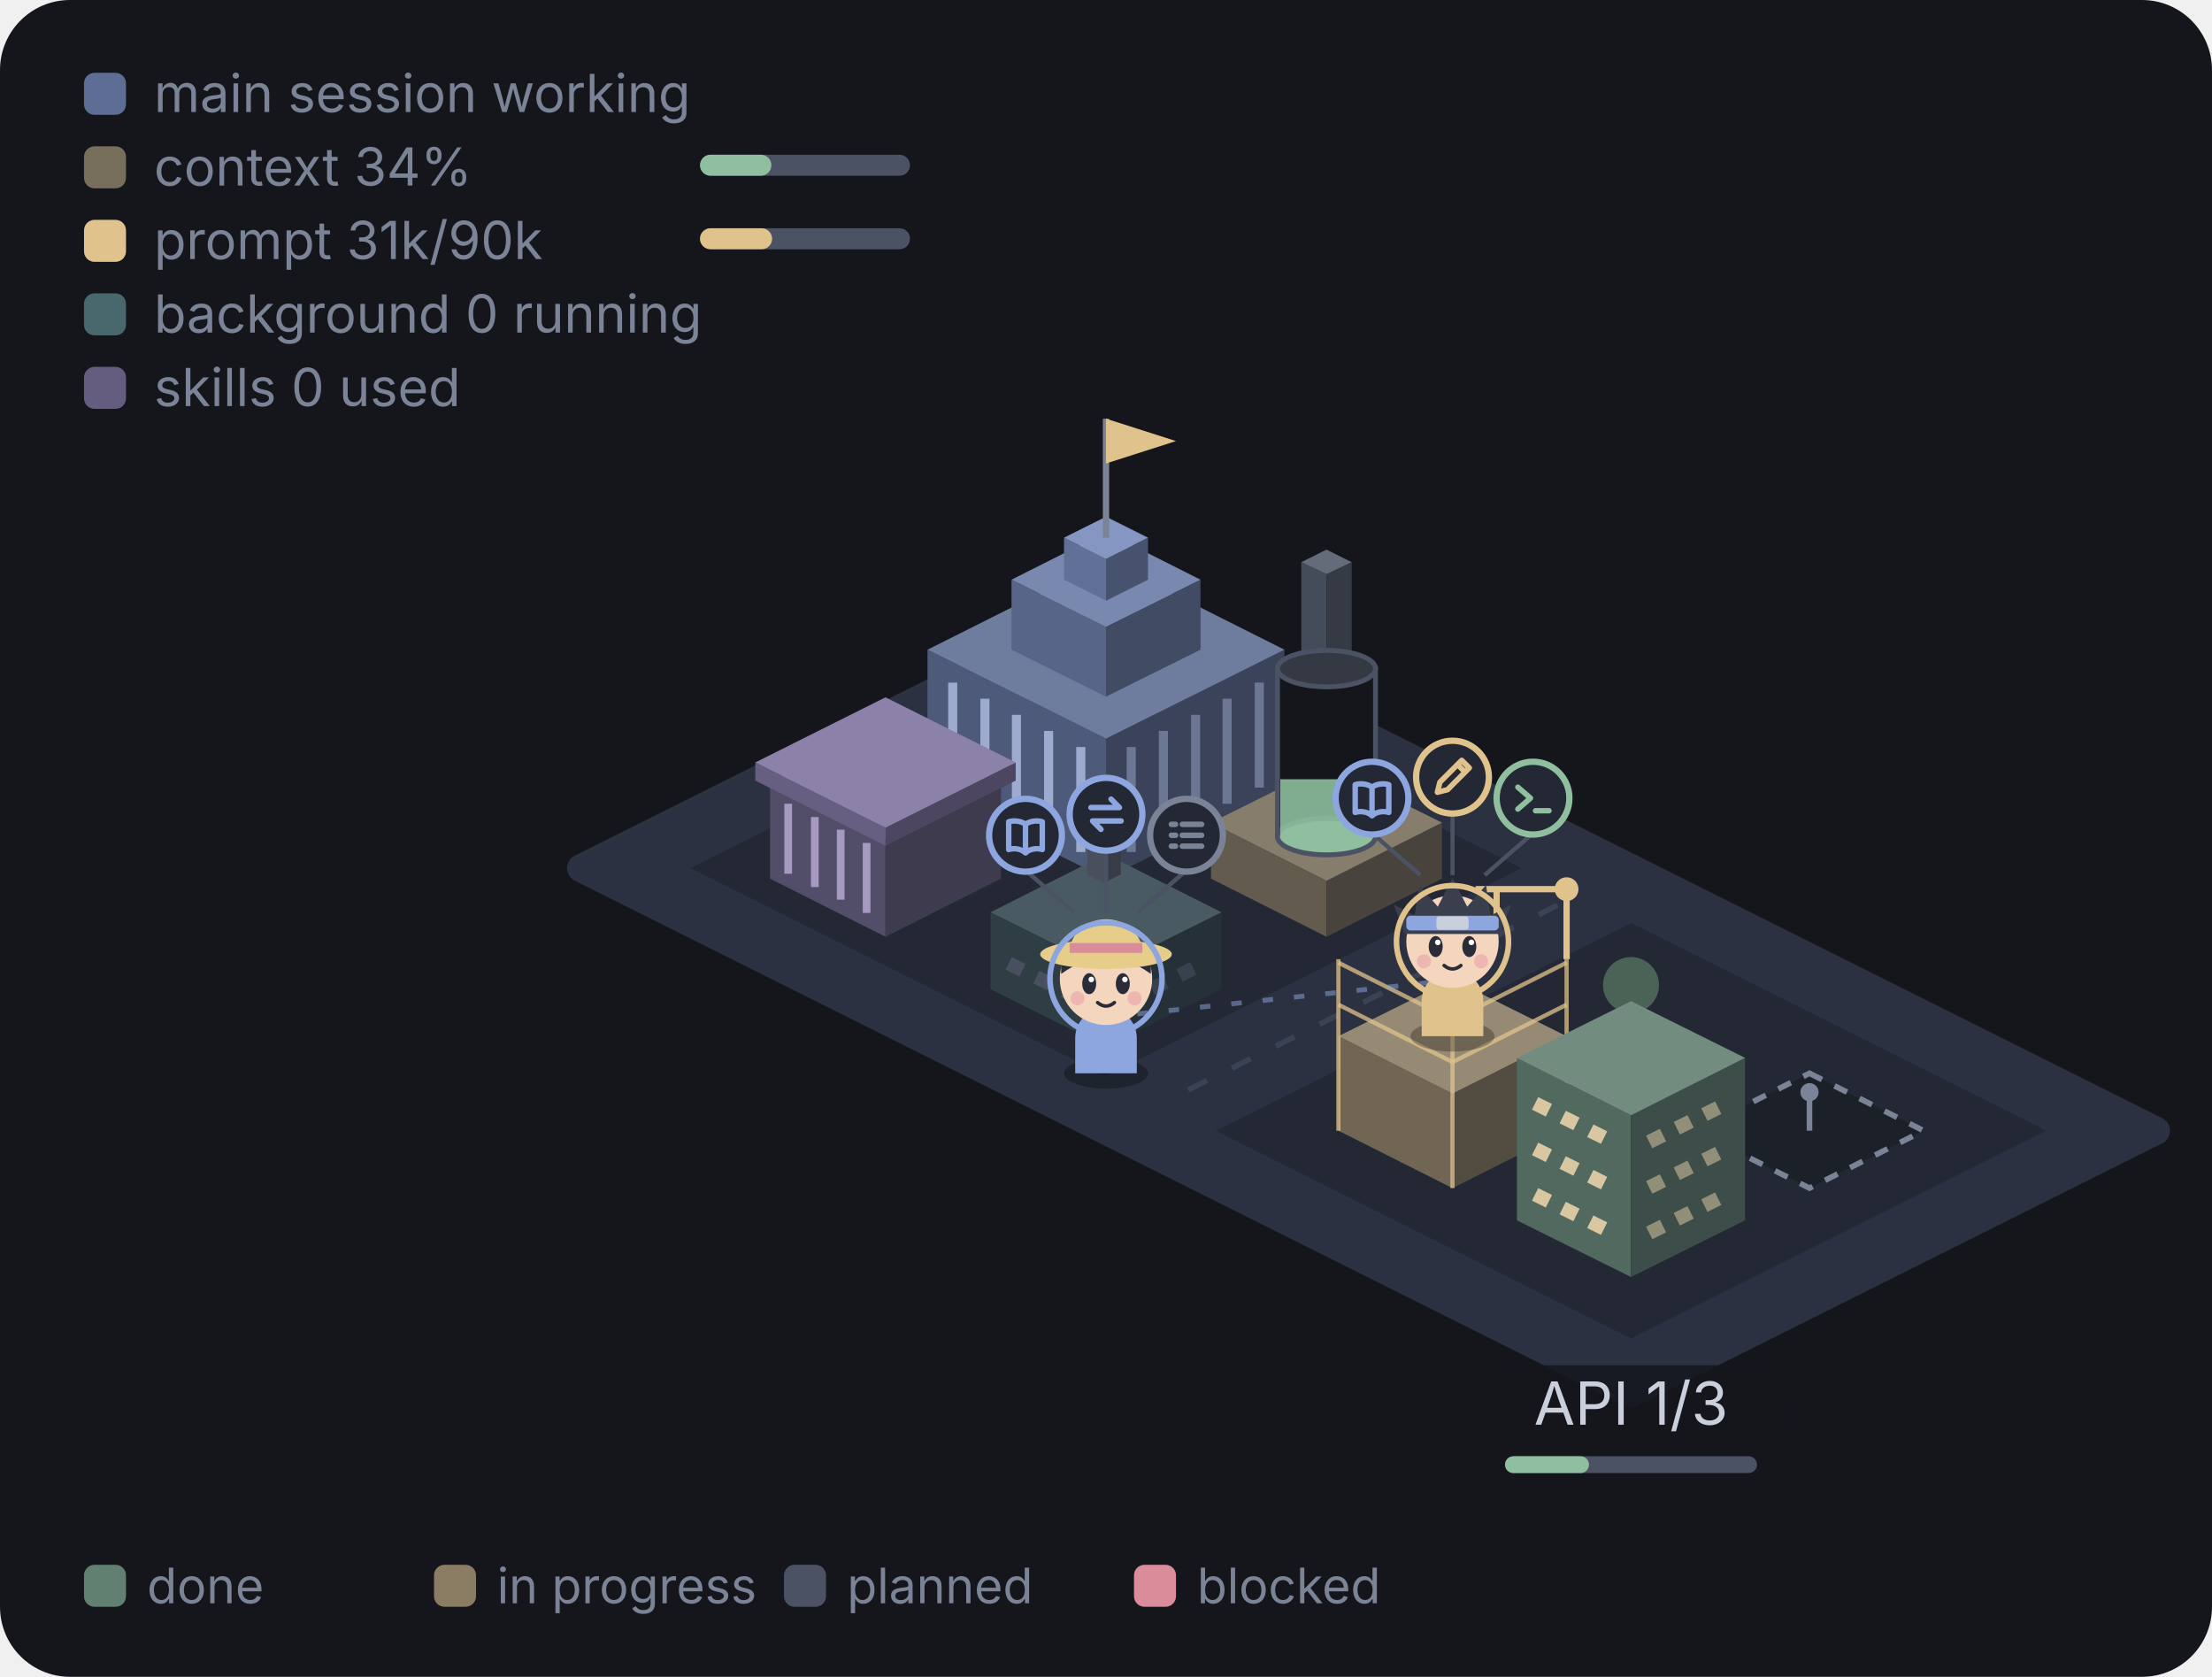
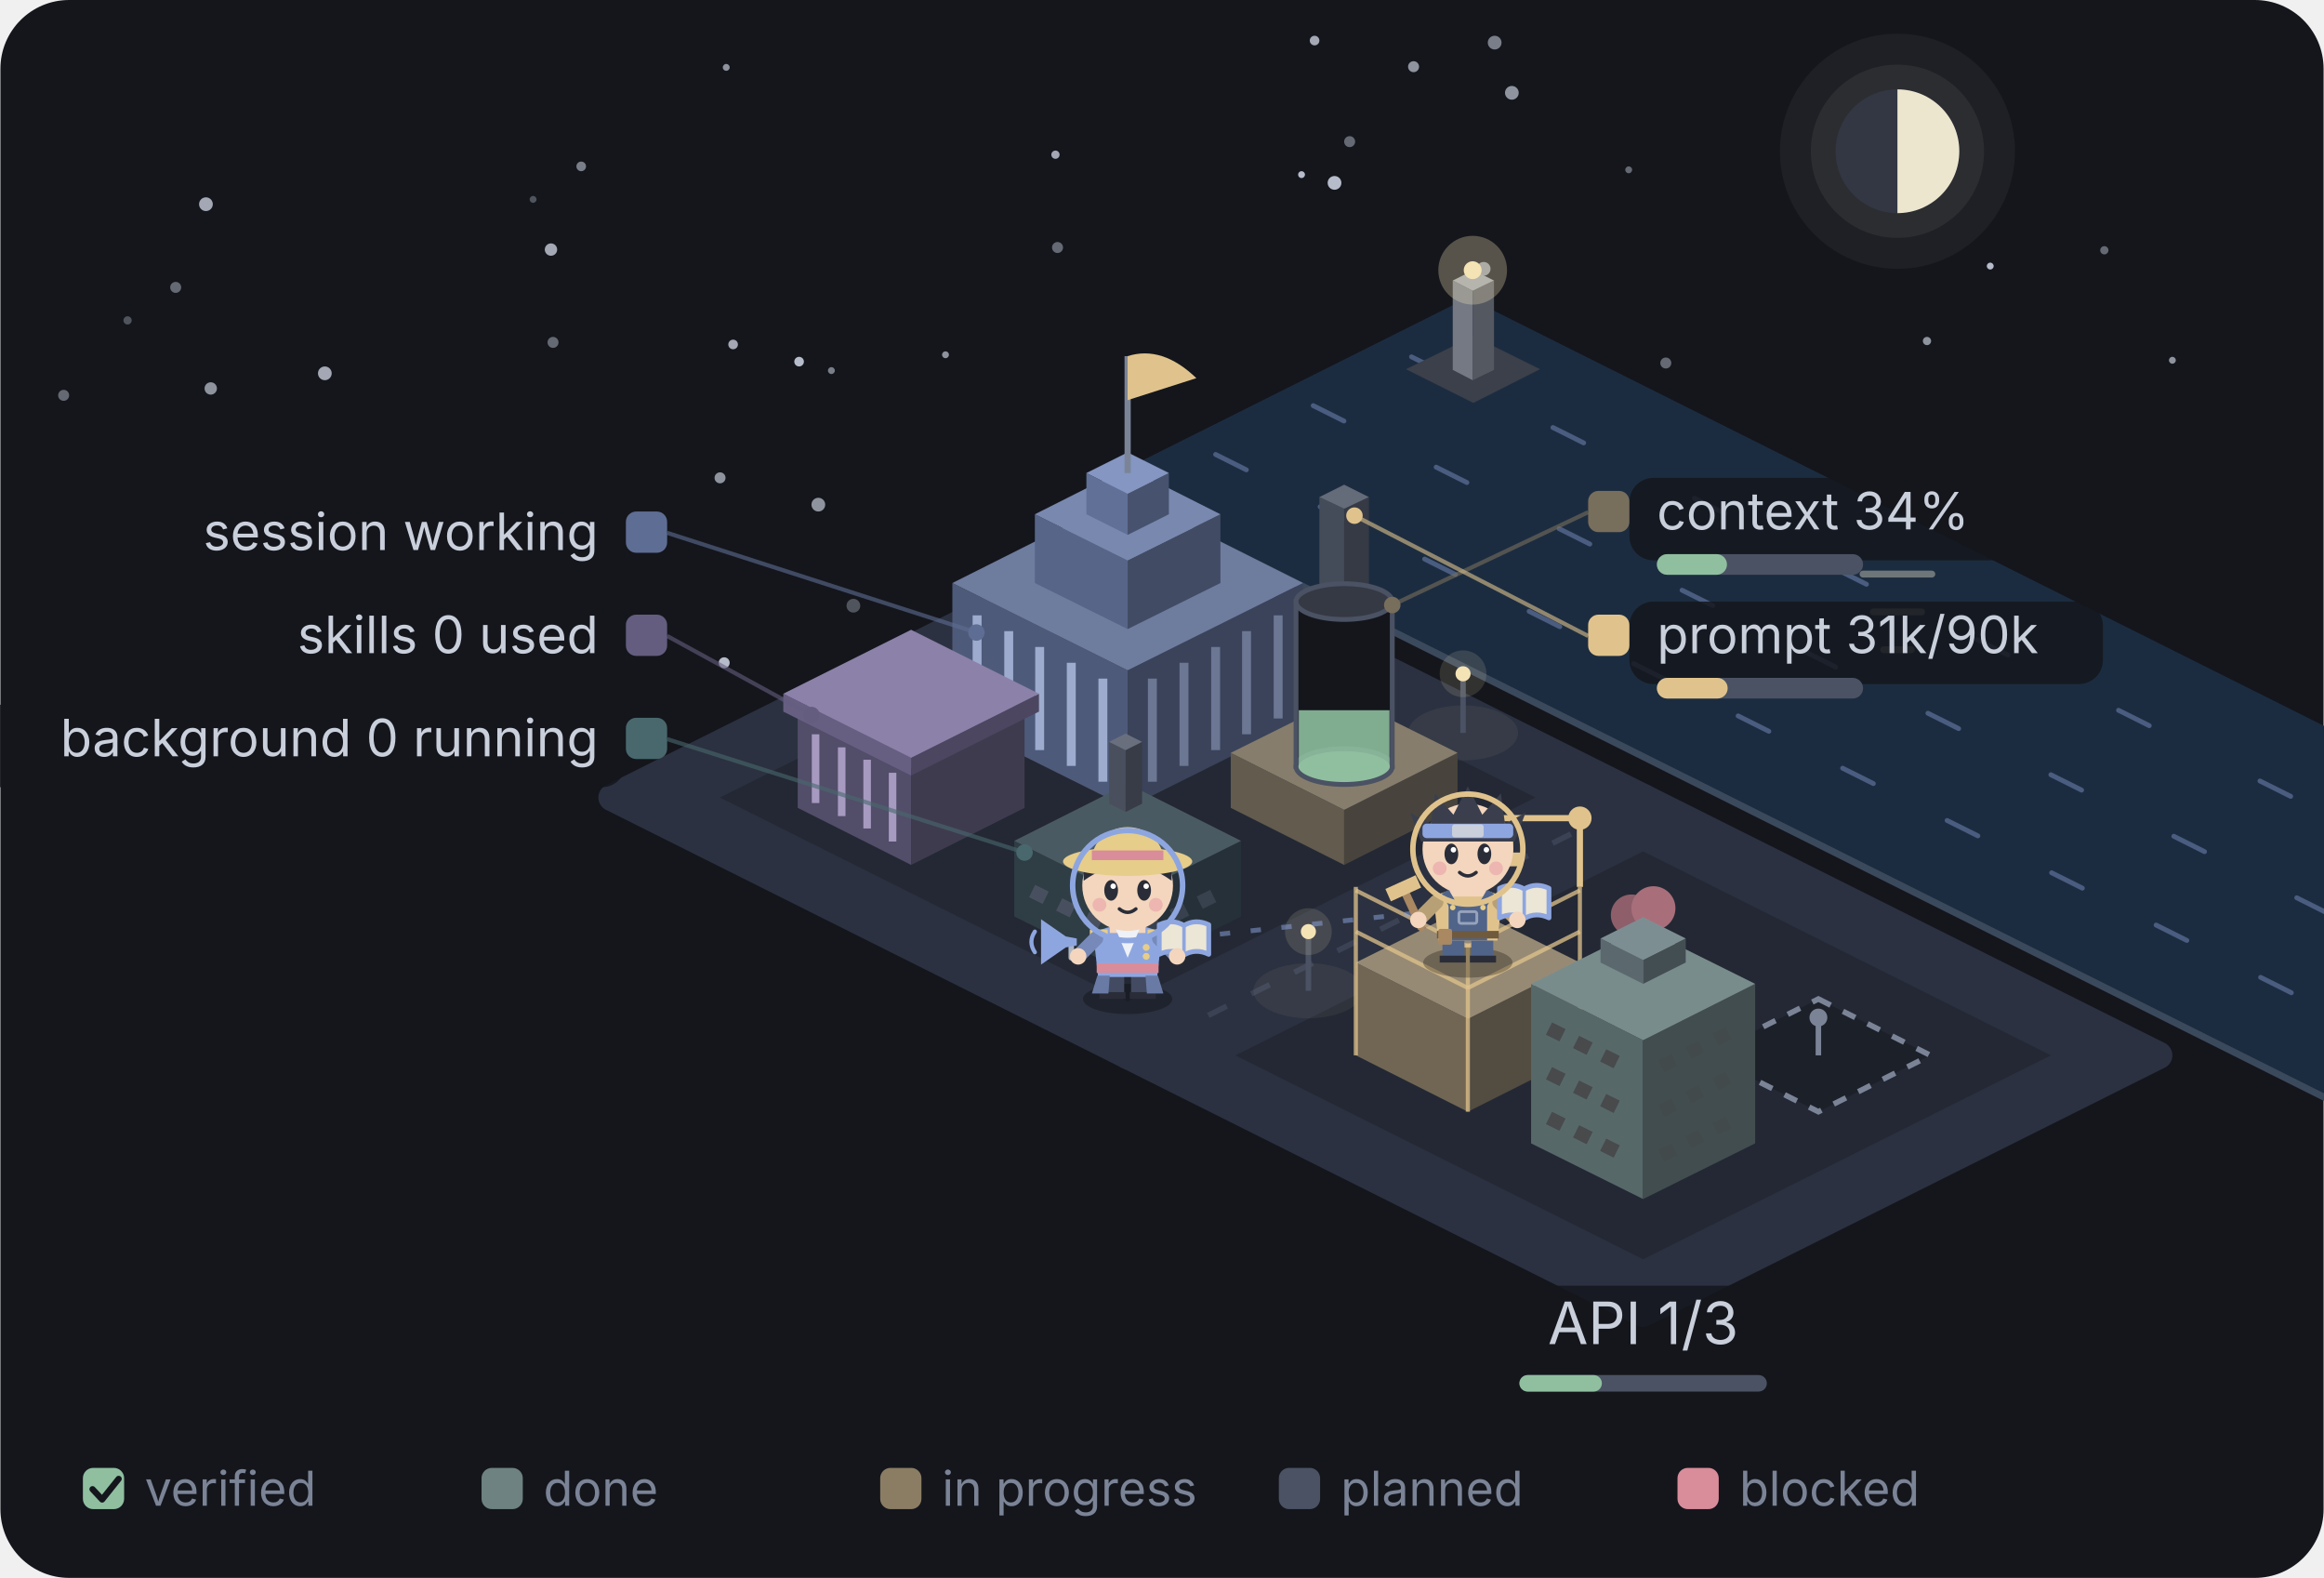
- <svg xmlns="http://www.w3.org/2000/svg" viewBox="-158 -94 316 239.5" width="822" height="623">
-   <rect x="-158" y="-94" width="316" height="239.5" rx="10" fill="#14161c" />
+ <svg xmlns="http://www.w3.org/2000/svg" viewBox="-164 -86 338 229.5" width="1600" height="1086">
+   <rect x="-164" y="-86" width="338" height="229.5" rx="10" fill="#14161c" />
+   <circle cx="-58.4" cy="-76.2" r="0.5" fill="#dfe6f5" opacity="0.6">
+     <animate attributeName="opacity" values=".8;.15;.8" dur="5.5s" repeatCount="indefinite" />
+   </circle>
+   <circle cx="-83.6" cy="-36.2" r="0.8" fill="#dfe6f5" opacity="0.4" />
+   <circle cx="-45" cy="-12.6" r="1" fill="#dfe6f5" opacity="0.6" />
+   <circle cx="-58.7" cy="10.4" r="0.8" fill="#dfe6f5" opacity="0.8">
+     <animate attributeName="opacity" values=".8;.15;.8" dur="4s" repeatCount="indefinite" />
+   </circle>
+   <circle cx="72.9" cy="-61.3" r="0.5" fill="#dfe6f5" opacity="0.4" />
+   <circle cx="32.3" cy="-65.4" r="0.8" fill="#dfe6f5" opacity="0.4" />
+   <circle cx="25.3" cy="-60.6" r="0.5" fill="#dfe6f5" opacity="0.8" />
+   <circle cx="55.9" cy="-72.5" r="1" fill="#dfe6f5" opacity="0.6" />
+   <circle cx="-43.1" cy="-32.1" r="0.5" fill="#dfe6f5" opacity="0.5" />
+   <circle cx="-145.5" cy="-39.4" r="0.6" fill="#dfe6f5" opacity="0.3" />
+   <circle cx="-79.5" cy="-61.8" r="0.7" fill="#dfe6f5" opacity="0.5" />
+   <circle cx="-134.1" cy="-56.3" r="1" fill="#dfe6f5" opacity="0.7" />
+   <circle cx="-116.8" cy="-31.7" r="1" fill="#dfe6f5" opacity="0.7">
+     <animate attributeName="opacity" values=".8;.15;.8" dur="5.2s" repeatCount="indefinite" />
+   </circle>
+   <circle cx="-39.9" cy="2.1" r="1" fill="#dfe6f5" opacity="0.3" />
+   <circle cx="-26.5" cy="-34.4" r="0.5" fill="#dfe6f5" opacity="0.6" />
+   <circle cx="-47.8" cy="-33.4" r="0.7" fill="#dfe6f5" opacity="0.8">
+     <animate attributeName="opacity" values=".8;.15;.8" dur="4.1s" repeatCount="indefinite" />
+   </circle>
+   <circle cx="116.3" cy="-36.4" r="0.6" fill="#dfe6f5" opacity="0.6" />
+   <circle cx="27.2" cy="-80.1" r="0.7" fill="#dfe6f5" opacity="0.7" />
+   <circle cx="-133.4" cy="-29.5" r="0.9" fill="#dfe6f5" opacity="0.6">
+     <animate attributeName="opacity" values=".8;.15;.8" dur="5.6s" repeatCount="indefinite" />
+   </circle>
+   <circle cx="-59.3" cy="-16.5" r="0.8" fill="#dfe6f5" opacity="0.6" />
+   <circle cx="-154.8" cy="-28.5" r="0.8" fill="#dfe6f5" opacity="0.4">
+     <animate attributeName="opacity" values=".8;.15;.8" dur="2.9s" repeatCount="indefinite" />
+   </circle>
+   <circle cx="-10.5" cy="-63.5" r="0.6" fill="#dfe6f5" opacity="0.7" />
+   <circle cx="41.6" cy="-76.3" r="0.8" fill="#dfe6f5" opacity="0.6" />
+   <circle cx="-86.5" cy="-57" r="0.5" fill="#dfe6f5" opacity="0.3" />
+   <circle cx="125.5" cy="-47.3" r="0.5" fill="#dfe6f5" opacity="0.8">
+     <animate attributeName="opacity" values=".8;.15;.8" dur="3.9s" repeatCount="indefinite" />
+   </circle>
+   <circle cx="53.4" cy="-79.8" r="1" fill="#dfe6f5" opacity="0.5">
+     <animate attributeName="opacity" values=".8;.15;.8" dur="5.7s" repeatCount="indefinite" />
+   </circle>
+   <circle cx="78.3" cy="-33.2" r="0.8" fill="#dfe6f5" opacity="0.4" />
+   <circle cx="142.1" cy="-49.6" r="0.6" fill="#dfe6f5" opacity="0.4" />
+   <circle cx="-83.9" cy="-49.7" r="0.9" fill="#dfe6f5" opacity="0.7">
+     <animate attributeName="opacity" values=".8;.15;.8" dur="3s" repeatCount="indefinite" />
+   </circle>
+   <circle cx="30.1" cy="-59.4" r="1" fill="#dfe6f5" opacity="0.8" />
+   <circle cx="-10.2" cy="-50" r="0.8" fill="#dfe6f5" opacity="0.4" />
+   <circle cx="-57.4" cy="-35.9" r="0.7" fill="#dfe6f5" opacity="0.7">
+     <animate attributeName="opacity" values=".8;.15;.8" dur="6.1s" repeatCount="indefinite" />
+   </circle>
+   <circle cx="51.8" cy="-46.9" r="1" fill="#dfe6f5" opacity="0.6" />
+   <circle cx="152" cy="-33.6" r="0.5" fill="#dfe6f5" opacity="0.6" />
+   <circle cx="-138.5" cy="-44.2" r="0.8" fill="#dfe6f5" opacity="0.4" />
+   <g>
+     <circle cx="112" cy="-64" r="17.1" fill="#ece6cf" opacity=".05" />
+     <circle cx="112" cy="-64" r="12.6" fill="#ece6cf" opacity=".07" />
+     <circle cx="112" cy="-64" r="9" fill="#323743" />
+     <path d="M112 -73A9 9 0 0 1 112 -55A0 9 0 0 0 112 -73z" fill="#ece6cf" />
+   </g>
+   <g fill="#c9cfdb" opacity=".08">
+     <animateTransform attributeName="transform" type="translate" values="-204 -74;214 -74" dur="140s" begin="-50s" repeatCount="indefinite" />
+     <ellipse rx="16" ry="5" />
+     <ellipse cx="11" cy="-3" rx="10" ry="5" />
+     <ellipse cx="-10" cy="-2" rx="9" ry="4" />
+   </g>
+   <line x1="0" y1="0" x2="13" y2="-5.5" stroke="#dfe6f5" stroke-width=".8" stroke-linecap="round" opacity="0">
+     <animateTransform attributeName="transform" type="translate" values="104 -80;52 -58;52 -58" keyTimes="0;.035;1" dur="19s" begin="-5s" repeatCount="indefinite" />
+     <animate attributeName="opacity" values="0;.9;0;0" keyTimes="0;.012;.035;1" dur="19s" begin="-5s" repeatCount="indefinite" />
+   </line>
+   <polygon points="49.5,-42.7 277.5,71.3 223.5,98.3 -4.5,-15.7" fill="#1c2c40" />
+   <line x1="-4.5" y1="-15.7" x2="223.5" y2="98.3" stroke="#3b495c" stroke-width="1" />
+   <line x1="12.8" y1="-19.9" x2="236.3" y2="91.9" stroke="#4a5d80" stroke-width=".7" stroke-linecap="round" stroke-dasharray="5 12">
+     <animate attributeName="stroke-dashoffset" values="0;17" dur="6s" repeatCount="indefinite" />
+   </line>
+   <line x1="27" y1="-27" x2="250.5" y2="84.8" stroke="#4a5d80" stroke-width=".7" stroke-linecap="round" stroke-dasharray="5 15">
+     <animate attributeName="stroke-dashoffset" values="0;20" dur="8s" repeatCount="indefinite" />
+   </line>
+   <line x1="41.3" y1="-34.1" x2="264.8" y2="77.6" stroke="#4a5d80" stroke-width=".7" stroke-linecap="round" stroke-dasharray="5 18">
+     <animate attributeName="stroke-dashoffset" values="0;23" dur="10s" repeatCount="indefinite" />
+   </line>
+   <line x1="107" y1="-2.5" x2="117" y2="-2.5" stroke="#ece6cf" stroke-width="1" stroke-linecap="round" opacity=".4">
+     <animate attributeName="opacity" values=".45;.1;.45" dur="3s" repeatCount="indefinite" />
+   </line>
+   <line x1="108.5" y1="3" x2="115.5" y2="3" stroke="#ece6cf" stroke-width="1" stroke-linecap="round" opacity=".4">
+     <animate attributeName="opacity" values=".45;.1;.45" dur="4s" repeatCount="indefinite" />
+   </line>
+   <line x1="110" y1="8.5" x2="114" y2="8.5" stroke="#ece6cf" stroke-width="1" stroke-linecap="round" opacity=".4">
+     <animate attributeName="opacity" values=".45;.1;.45" dur="5s" repeatCount="indefinite" />
+   </line>
+   <polygon points="50.3,-37.1 60,-32.3 50.3,-27.4 40.5,-32.3" fill="#3b404a" />
+   <polygon points="47.3,-32.2 50.2,-30.7 50.2,-43.7 47.3,-45.2" fill="#747984" />
+   <polygon points="53.3,-32.2 50.2,-30.7 50.2,-43.7 53.3,-45.2" fill="#545861" />
+   <polygon points="50.3,-46.7 53.3,-45.2 50.2,-43.7 47.3,-45.2" fill="#9aa0aa" />
+   <circle cx="50.2" cy="-46.7" r="5" fill="#f4e3b5" opacity=".3">
+     <animate attributeName="opacity" values=".3;.04;.3" dur="3.6s" repeatCount="indefinite" />
+   </circle>
+   <circle cx="50.2" cy="-46.7" r="1.3" fill="#f4e3b5" />
+   <g>
+     <animateMotion path="M33,-24L148.5,33.8" keyPoints="0;1;0" keyTimes="0;.5;1" calcMode="linear" dur="80s" begin="0s" repeatCount="indefinite" />
+     <g>
+       <animateTransform attributeName="transform" type="translate" values="0 0;0 .9;0 0" dur="3s" repeatCount="indefinite" />
+       <path d="M-4 0h8l-1.5 2.2h-5z" fill="#998665" />
+       <line x1="0" y1="0" x2="0" y2="-8" stroke="#7b8496" stroke-width=".6" />
+       <path d="M.6-7.6l4.4 6.4h-4.4z" fill="#c9cfdb" opacity=".85" />
+       <circle cx="-2.6" cy="-1" r=".7" fill="#f4e3b5" />
+     </g>
+   </g>
  <polygon points="0,-7.5 75,30 0,67.5 -75,30" fill="#2b3140" stroke="#2b3140" stroke-width="4" stroke-linejoin="round" />
  <polygon points="75,30 150,67.5 75,105 0,67.5" fill="#2b3140" stroke="#2b3140" stroke-width="4" stroke-linejoin="round" />
  <line x1="64.5" y1="35.3" x2="10.5" y2="62.3" stroke="#3a4254" stroke-width=".8" stroke-dasharray="3 4" />
  <polygon points="0,0 60,30 0,60 -60,30" fill="#232834" stroke="#2b3140" stroke-width=".6" />
  <polygon points="75,37.5 135,67.5 75,97.5 15,67.5" fill="#232834" stroke="#2b3140" stroke-width=".6" />
+   <ellipse cx="48.8" cy="20.6" rx="8" ry="4" fill="#f4e3b5" opacity=".06" />
+   <circle r="1.1" fill="#f4e3b5" stroke="#f4e3b5" stroke-opacity=".25" stroke-width="2.4">
+     <animateMotion path="M0,-4.1L68.1,30L0,64.1L-68.1,30z" dur="17s" begin="0s" repeatCount="indefinite" />
+   </circle>
+   <ellipse cx="26.3" cy="58.1" rx="8" ry="4" fill="#f4e3b5" opacity=".06" />
+   <circle r="1.1" fill="#df9da9" stroke="#df9da9" stroke-opacity=".25" stroke-width="2.4">
+     <animateMotion path="M6.9,67.5L75,101.6L143.1,67.5L75,33.5z" dur="22s" begin="-3s" repeatCount="indefinite" />
+   </circle>
  <g>
    <polygon points="-25.5,18.8 0,31.5 0,11.5 -25.5,-1.2" fill="#4e5a79" />
    <polygon points="25.5,18.8 0,31.5 0,11.5 25.5,-1.2" fill="#3a435a" />
    <polygon points="0,-14 25.5,-1.2 0,11.5 -25.5,-1.2" fill="#6e7c9e" />
    <line x1="-21.9" y1="18.5" x2="-21.9" y2="3.5" stroke="#b6c5eb" stroke-width="1.3" opacity=".75" />
    <line x1="21.9" y1="18.5" x2="21.9" y2="3.5" stroke="#b6c5eb" stroke-width="1.3" opacity=".4" />
    <line x1="-17.3" y1="20.8" x2="-17.3" y2="5.8" stroke="#b6c5eb" stroke-width="1.3" opacity=".75" />
    <line x1="17.3" y1="20.8" x2="17.3" y2="5.8" stroke="#b6c5eb" stroke-width="1.3" opacity=".4" />
    <line x1="-12.8" y1="23.1" x2="-12.8" y2="8.1" stroke="#b6c5eb" stroke-width="1.3" opacity=".75" />
    <line x1="12.8" y1="23.1" x2="12.8" y2="8.1" stroke="#b6c5eb" stroke-width="1.3" opacity=".4" />
    <line x1="-8.2" y1="25.4" x2="-8.2" y2="10.4" stroke="#b6c5eb" stroke-width="1.3" opacity=".75" />
    <line x1="8.2" y1="25.4" x2="8.2" y2="10.4" stroke="#b6c5eb" stroke-width="1.3" opacity=".4" />
    <line x1="-3.6" y1="27.7" x2="-3.6" y2="12.7" stroke="#b6c5eb" stroke-width="1.3" opacity=".75" />
    <line x1="3.6" y1="27.7" x2="3.6" y2="12.7" stroke="#b6c5eb" stroke-width="1.3" opacity=".4" />
    <polygon points="-13.5,-1.2 0,5.5 0,-4.5 -13.5,-11.2" fill="#576588" />
    <polygon points="13.5,-1.2 0,5.5 0,-4.5 13.5,-11.2" fill="#414b64" />
    <polygon points="0,-18 13.5,-11.2 0,-4.5 -13.5,-11.2" fill="#7988af" />
    <polygon points="-6,-11.2 0,-8.2 0,-14.2 -6,-17.2" fill="#607097" />
    <polygon points="6,-11.2 0,-8.2 0,-14.2 6,-17.2" fill="#47526e" />
    <polygon points="0,-20.2 6,-17.2 0,-14.2 -6,-17.2" fill="#8496c1" />
    <line x1="0" y1="-17.2" x2="0" y2="-34.2" stroke="#7b8496" stroke-width=".9" />
-     <path d="M0 -34.2l10 3.2-10 3.2z" fill="#e0c38c">
-       <animate attributeName="opacity" values="1;.45;1" dur="1.8s" repeatCount="indefinite" />
+     <path d="M0 -34.2q5 -1.6 10 3.2q-5 1.6 -10 3.2z" fill="#e0c38c">
+       <animate attributeName="d" values="M0 -34.2q5 -1.6 10 3.2q-5 1.6 -10 3.2z;M0 -34.2q5 3 10 3.2q-5 -3 -10 3.2z;M0 -34.2q5 -1.6 10 3.2q-5 1.6 -10 3.2z" dur="1.4s" repeatCount="indefinite" />
    </path>
  </g>
+   <line x1="48.8" y1="20.6" x2="48.8" y2="12.6" stroke="#4a5263" stroke-width=".8" />
+   <circle cx="48.8" cy="12" r="3.4" fill="#f4e3b5" opacity=".14" />
+   <circle cx="48.8" cy="12" r="1.1" fill="#f4e3b5" />
  <g>
    <polygon points="15,31.5 31.5,39.8 31.5,31.8 15,23.5" fill="#625b4e" />
    <polygon points="48,31.5 31.5,39.8 31.5,31.8 48,23.5" fill="#48443d" />
    <polygon points="31.5,15.3 48,23.5 31.5,31.8 15,23.5" fill="#867d6c" />
    <polygon points="27.9,18.3 31.5,20 31.5,-12 27.9,-13.7" fill="#454c59" />
    <polygon points="35.1,18.3 31.5,20 31.5,-12 35.1,-13.7" fill="#353a45" />
    <polygon points="31.5,-15.5 35.1,-13.7 31.5,-12 27.9,-13.7" fill="#646b79" />
    <circle cx="31.5" cy="-13.7" r="2.2" fill="#7b8496" opacity="0">
      <animate attributeName="cy" values="-13.7;-29.7" dur="2.7s" begin="0s" repeatCount="indefinite" />
      <animate attributeName="opacity" values=".55;0" dur="2.7s" begin="0s" repeatCount="indefinite" />
      <animate attributeName="r" values="1.6;4" dur="2.7s" begin="0s" repeatCount="indefinite" />
    </circle>
    <circle cx="31.5" cy="-13.7" r="2.2" fill="#7b8496" opacity="0">
      <animate attributeName="cy" values="-13.7;-29.7" dur="2.7s" begin="0.9s" repeatCount="indefinite" />
      <animate attributeName="opacity" values=".55;0" dur="2.7s" begin="0.9s" repeatCount="indefinite" />
      <animate attributeName="r" values="1.6;4" dur="2.7s" begin="0.9s" repeatCount="indefinite" />
    </circle>
    <circle cx="31.5" cy="-13.7" r="2.2" fill="#7b8496" opacity="0">
      <animate attributeName="cy" values="-13.7;-29.7" dur="2.7s" begin="1.8s" repeatCount="indefinite" />
      <animate attributeName="opacity" values=".55;0" dur="2.7s" begin="1.8s" repeatCount="indefinite" />
      <animate attributeName="r" values="1.6;4" dur="2.7s" begin="1.8s" repeatCount="indefinite" />
    </circle>
    <rect x="24.5" y="1.5" width="14" height="24" fill="#14161c" stroke="#4a5263" stroke-width=".7" />
    <ellipse cx="31.5" cy="25.5" rx="7" ry="2.6" fill="#8fbf9f" stroke="#4a5263" stroke-width=".7" />
    <rect x="24.9" y="17.3" width="13.2" height="8.2" fill="#8fbf9f" opacity=".88" />
    <ellipse cx="31.5" cy="1.5" rx="7" ry="2.6" fill="#353944" stroke="#4a5263" stroke-width=".7" />
  </g>
  <g>
    <polygon points="-48,31.5 -31.5,39.8 -31.5,25.8 -48,17.5" fill="#524d69" />
    <polygon points="-15,31.5 -31.5,39.8 -31.5,25.8 -15,17.5" fill="#3e3b4f" />
    <polygon points="-31.5,9.3 -15,17.5 -31.5,25.8 -48,17.5" fill="#746d8c" />
    <line x1="-45.4" y1="30.8" x2="-45.4" y2="20.8" stroke="#cabae6" stroke-width="1.1" opacity=".7" />
    <line x1="-41.6" y1="32.7" x2="-41.6" y2="22.7" stroke="#cabae6" stroke-width="1.1" opacity=".7" />
    <line x1="-37.9" y1="34.5" x2="-37.9" y2="24.5" stroke="#cabae6" stroke-width="1.1" opacity=".7" />
    <line x1="-34.2" y1="36.4" x2="-34.2" y2="26.4" stroke="#cabae6" stroke-width="1.1" opacity=".7" />
    <polygon points="-50.1,17.5 -31.5,26.8 -31.5,24.2 -50.1,14.9" fill="#675f82" />
    <polygon points="-12.9,17.5 -31.5,26.8 -31.5,24.2 -12.9,14.9" fill="#4c4660" />
    <polygon points="-31.5,5.6 -12.9,14.9 -31.5,24.2 -50.1,14.9" fill="#8c81a9" />
  </g>
  <g>
    <polygon points="-16.5,47.3 0,55.5 0,44.5 -16.5,36.3" fill="#2f3d45" />
    <polygon points="16.5,47.3 0,55.5 0,44.5 16.5,36.3" fill="#263038" />
    <polygon points="0,28 16.5,36.3 0,44.5 -16.5,36.3" fill="#4a5a62" />
    <line x1="-13.9" y1="43.6" x2="-2.6" y2="49.2" stroke="#4a5263" stroke-width="2" stroke-dasharray="2.2 2.2" opacity=".9" />
    <line x1="2.6" y1="49.2" x2="13.9" y2="43.6" stroke="#4a5263" stroke-width="2" stroke-dasharray="2.2 2.2" opacity=".5" />
    <polygon points="-2.7,30.9 -0.3,32.1 -0.3,23.1 -2.7,21.9" fill="#494f5d" />
    <polygon points="2.1,30.9 -0.3,32.1 -0.3,23.1 2.1,21.9" fill="#373c47" />
    <polygon points="-0.3,20.7 2.1,21.9 -0.3,23.1 -2.7,21.9" fill="#696f7d" />
  </g>
  <line x1="75" y1="54.7" x2="75" y2="48.7" stroke="#4a5263" stroke-width="1" />
-   <circle cx="75" cy="46.7" r="4" fill="#4b6257" />
+   <g>
+     <animateTransform attributeName="transform" type="rotate" values="-2.5 75 54.7;2.5 75 54.7;-2.5 75 54.7" dur="5.5s" repeatCount="indefinite" />
+     <circle cx="73.3" cy="47.1" r="3" fill="#8e5f6a" />
+     <circle cx="76.5" cy="46.1" r="3.2" fill="#a86f7b" />
+   </g>
+   <circle r=".7" fill="#e3a9b3" opacity="0">
+     <animate attributeName="cx" values="73;79" dur="3.4s" begin="0s" repeatCount="indefinite" />
+     <animate attributeName="cy" values="46.7;55.7" dur="3.4s" begin="0s" repeatCount="indefinite" />
+     <animate attributeName="opacity" values=".9;0" dur="3.4s" begin="0s" repeatCount="indefinite" />
+   </circle>
+   <circle r=".7" fill="#e3a9b3" opacity="0">
+     <animate attributeName="cx" values="73;79" dur="3.4s" begin="1.7s" repeatCount="indefinite" />
+     <animate attributeName="cy" values="46.7;55.7" dur="3.4s" begin="1.7s" repeatCount="indefinite" />
+     <animate attributeName="opacity" values=".9;0" dur="3.4s" begin="1.7s" repeatCount="indefinite" />
+   </circle>
+   <line x1="26.3" y1="58.1" x2="26.3" y2="50.1" stroke="#4a5263" stroke-width=".8" />
+   <circle cx="26.3" cy="49.5" r="3.4" fill="#f4e3b5" opacity=".14" />
+   <circle cx="26.3" cy="49.5" r="1.1" fill="#f4e3b5" />
  <g>
    <polygon points="33.2,67.5 49.5,75.7 49.5,62.2 33.2,54" fill="#716654" />
    <polygon points="65.8,67.5 49.5,75.7 49.5,62.2 65.8,54" fill="#524c41" />
    <polygon points="49.5,45.9 65.8,54 49.5,62.2 33.2,54" fill="#978a74" />
    <line x1="33.2" y1="67.5" x2="33.2" y2="43" stroke="#e0c38c" stroke-width=".6" opacity=".75" />
    <line x1="49.5" y1="75.7" x2="49.5" y2="51.2" stroke="#e0c38c" stroke-width=".6" opacity=".75" />
    <line x1="65.8" y1="67.5" x2="65.8" y2="43" stroke="#e0c38c" stroke-width=".6" opacity=".75" />
    <line x1="33.2" y1="49.5" x2="49.5" y2="57.7" stroke="#e0c38c" stroke-width=".6" opacity=".75" />
    <line x1="49.5" y1="57.7" x2="65.8" y2="49.5" stroke="#e0c38c" stroke-width=".6" opacity=".75" />
    <line x1="33.2" y1="43.5" x2="49.5" y2="51.7" stroke="#e0c38c" stroke-width=".6" opacity=".75" />
    <line x1="49.5" y1="51.7" x2="65.8" y2="43.5" stroke="#e0c38c" stroke-width=".6" opacity=".75" />
-     <path d="M65.8 43v-10h-13m3 0v5" fill="none" stroke="#e0c38c" stroke-width=".9" />
+     <path d="M65.8 43v-10h-13" fill="none" stroke="#e0c38c" stroke-width=".9" />
+     <line x1="55.8" y1="33" x2="55.8" y2="38" stroke="#e0c38c" stroke-width=".6">
+       <animate attributeName="y2" values="36;42;36" dur="5s" repeatCount="indefinite" />
+     </line>
+     <rect x="54.5" y="38" width="2.6" height="2" fill="#e0c38c">
+       <animate attributeName="y" values="36;42;36" dur="5s" repeatCount="indefinite" />
+     </rect>
    <circle cx="65.8" cy="33" r="1.7" fill="#e0c38c">
      <animate attributeName="opacity" values="1;.15;1" dur="1.6s" repeatCount="indefinite" />
    </circle>
  </g>
  <g>
    <polygon points="100.5,59.3 116.8,67.5 100.5,75.7 84.2,67.5" fill="#1c2029" stroke="#7b8496" stroke-width=".8" stroke-dasharray="2 2" />
    <line x1="100.5" y1="67.5" x2="100.5" y2="62.5" stroke="#7b8496" stroke-width=".8" />
    <circle cx="100.5" cy="62" r="1.3" fill="#7b8496" />
  </g>
  <g>
-     <polygon points="58.7,80.3 75,88.4 75,65.3 58.7,57.1" fill="#51695f" />
-     <polygon points="91.3,80.3 75,88.4 75,65.3 91.3,57.1" fill="#3d4d49" />
-     <polygon points="75,49 91.3,57.1 75,65.3 58.7,57.1" fill="#728d80" />
-     <line x1="61.3" y1="76.6" x2="72.4" y2="82.1" stroke="#e8d2a9" stroke-width="2" stroke-dasharray="2.2 2.2" opacity=".9" />
-     <line x1="77.6" y1="82.1" x2="88.7" y2="76.6" stroke="#e8d2a9" stroke-width="2" stroke-dasharray="2.2 2.2" opacity=".5" />
-     <line x1="61.3" y1="70.1" x2="72.4" y2="75.6" stroke="#e8d2a9" stroke-width="2" stroke-dasharray="2.2 2.2" opacity=".9" />
-     <line x1="77.6" y1="75.6" x2="88.7" y2="70.1" stroke="#e8d2a9" stroke-width="2" stroke-dasharray="2.2 2.2" opacity=".5" />
-     <line x1="61.3" y1="63.6" x2="72.4" y2="69.1" stroke="#e8d2a9" stroke-width="2" stroke-dasharray="2.2 2.2" opacity=".9" />
-     <line x1="77.6" y1="69.1" x2="88.7" y2="63.6" stroke="#e8d2a9" stroke-width="2" stroke-dasharray="2.2 2.2" opacity=".5" />
+     <polygon points="58.7,80.3 75,88.4 75,65.3 58.7,57.1" fill="#576869" />
+     <polygon points="91.3,80.3 75,88.4 75,65.3 91.3,57.1" fill="#414d4f" />
+     <polygon points="75,49 91.3,57.1 75,65.3 58.7,57.1" fill="#798c8c" />
+     <line x1="61.3" y1="76.6" x2="72.4" y2="82.1" stroke="#464749" stroke-width="2" stroke-dasharray="2.2 2.2" opacity=".9" />
+     <line x1="77.6" y1="82.1" x2="88.7" y2="76.6" stroke="#464749" stroke-width="2" stroke-dasharray="2.2 2.2" opacity=".5" />
+     <line x1="61.3" y1="70.1" x2="72.4" y2="75.6" stroke="#464749" stroke-width="2" stroke-dasharray="2.2 2.2" opacity=".9" />
+     <line x1="77.6" y1="75.6" x2="88.7" y2="70.1" stroke="#464749" stroke-width="2" stroke-dasharray="2.2 2.2" opacity=".5" />
+     <line x1="61.3" y1="63.6" x2="72.4" y2="69.1" stroke="#464749" stroke-width="2" stroke-dasharray="2.2 2.2" opacity=".9" />
+     <line x1="77.6" y1="69.1" x2="88.7" y2="63.6" stroke="#464749" stroke-width="2" stroke-dasharray="2.2 2.2" opacity=".5" />
+     <polygon points="68.8,54 75,57.1 75,53.6 68.8,50.5" fill="#5b696f" />
+     <polygon points="81.2,54 75,57.1 75,53.6 81.2,50.5" fill="#434e53" />
+     <polygon points="75,47.4 81.2,50.5 75,53.6 68.8,50.5" fill="#7d8e92" />
  </g>
  <line x1="0" y1="51.3" x2="49.5" y2="46" stroke="#8ea6e0" stroke-width=".7" stroke-dasharray="1.5 3" opacity=".5" />
  <g transform="translate(0 59.3)">
-     <ellipse cx="0" cy="0" rx="6" ry="2.2" fill="#000" opacity=".28" />
-     <path d="M-4.4 0v-5a4.4 4.4 0 0 1 8.8 0V0z" fill="#8ea6e0" />
-     <circle cx="0" cy="-13.5" r="6.6" fill="#f3d6bd" />
-     <ellipse cx="-2.4" cy="-12.8" rx="1" ry="1.5" fill="#2a2d38" />
-     <circle cx="-2.1" cy="-13.4" r=".4" fill="#fff" />
-     <circle cx="-4.08" cy="-10.7" r="1" fill="#e79aa6" opacity=".55" />
-     <ellipse cx="2.4" cy="-12.8" rx="1" ry="1.5" fill="#2a2d38" />
-     <circle cx="2.7" cy="-13.4" r=".4" fill="#fff" />
-     <circle cx="4.08" cy="-10.7" r="1" fill="#e79aa6" opacity=".55" />
-     <path d="M-1.2-10.1q1.2 1 2.4 0" fill="none" stroke="#2a2d38" stroke-width=".5" stroke-linecap="round" />
-     <path d="M-6.4-14.2q6.4-4.6 12.8 0v-2.4h-12.8z" fill="#2a2d38" />
-     <ellipse cx="0" cy="-17" rx="9.4" ry="2.1" fill="#e6cd8a" />
-     <path d="M-5.2-17.2a5.2 4.8 0 0 1 10.4 0z" fill="#e6cd8a" />
-     <rect x="-5.2" y="-18.6" width="10.4" height="1.4" fill="#d98c9a" />
-     <circle cx="0" cy="-13.5" r="8" fill="none" stroke="#8ea6e0" stroke-width=".8">
+     <ellipse cx="0" cy="0" rx="6.5" ry="2.2" fill="#000" opacity=".28" />
+     <g>
+       <animateTransform attributeName="transform" type="translate" values="0 0;0 -1.4;0 0" dur="1.6s" repeatCount="indefinite" />
+       <path d="M-3.7-3.4h3.2v2.6h-3.2zM.5-3.4h3.2v2.6h-3.2z" fill="#434b62" />
+       <path d="M-4.1-1h3.8v1h-3.8zM.3-1h3.8v1h-3.8z" fill="#2a2d38" />
+       <path d="M-5-9.6q5-2.4 10 0l-.7 6.4h-8.6z" fill="#8ea6e0" />
+       <rect x="-2.6" y="-11.4" width="5.2" height="1.8" fill="#f3d6bd" />
+       <path d="M-1.9-10.6l1.9 4.6 1.9-4.6z" fill="#eef1f7" />
+       <rect x="-4.5" y="-5.2" width="9" height="1.4" fill="#d98c9a" />
+       <path d="M-5.5-10.1h2.6v1.1h-2.6zM2.9-10.1h2.6v1.1h-2.6z" fill="#e6cd8a" />
+       <path d="M-4.4-3.4l-.8 2.6h2.4l.2-2.6zM4.4-3.4l.8 2.6h-2.4l-.2-2.6z" fill="#697ba5" />
+       <circle cx="2.7" cy="-7.5" r=".5" fill="#e6cd8a" />
+       <circle cx="2.7" cy="-6.2" r=".5" fill="#e6cd8a" />
+       <g transform="translate(0 -3)">
+         <circle cx="0" cy="-13.5" r="6.6" fill="#f3d6bd" />
+         <ellipse cx="-2.4" cy="-12.8" rx="1" ry="1.5" fill="#2a2d38" />
+         <circle cx="-2.1" cy="-13.4" r=".4" fill="#fff" />
+         <circle cx="-4.1" cy="-10.7" r="1" fill="#e79aa6" opacity=".55" />
+         <ellipse cx="2.4" cy="-12.8" rx="1" ry="1.5" fill="#2a2d38" />
+         <circle cx="2.7" cy="-13.4" r=".4" fill="#fff" />
+         <circle cx="4.1" cy="-10.7" r="1" fill="#e79aa6" opacity=".55" />
+         <path d="M-1.2-10.1q1.2 1 2.4 0" fill="none" stroke="#2a2d38" stroke-width=".5" stroke-linecap="round" />
+         <path d="M-6.4-14.2q6.4-4.6 12.8 0v-2.4h-12.8z" fill="#2a2d38" />
+         <ellipse cx="0" cy="-17" rx="9.4" ry="2.1" fill="#e6cd8a" />
+         <path d="M-5.2-17.2a5.2 4.8 0 0 1 10.4 0z" fill="#e6cd8a" />
+         <rect x="-5.2" y="-18.6" width="10.4" height="1.4" fill="#d98c9a" />
+       </g>
+       <g transform="scale(-1 1)">
+         <line x1="4.6" y1="-8.8" x2="7.2" y2="-6.2" stroke="#7689b9" stroke-width="2.1" stroke-linecap="round" />
+         <g transform="translate(7.2 -6.2)">
+           <g>
+             <path d="M1-1.4v1.6" stroke="#aeb6c4" stroke-width=".8" stroke-linecap="round" />
+             <path d="M.2-2.6l1.6-.3 3.6-2.5v6.6l-3.6-2.5-1.6-.3z" fill="#8ea6e0" />
+             <path d="M6.3-3.6q1 1.5 0 3" fill="none" stroke="#8ea6e0" stroke-width=".6" stroke-linecap="round" />
+           </g>
+         </g>
+         <circle cx="7.2" cy="-6.2" r="1.2" fill="#f3d6bd" />
+       </g>
+       <g>
+         <line x1="4.6" y1="-8.8" x2="7.2" y2="-6.2" stroke="#7689b9" stroke-width="2.1" stroke-linecap="round" />
+         <g transform="translate(7.2 -6.2)">
+           <g>
+             <animateTransform attributeName="transform" type="rotate" values="-8;8;-8" dur="1.3s" repeatCount="indefinite" />
+             <path d="M-2.6-4.6q1.9-.9 3.6.1 1.7-1 3.6-.1v4.3q-1.9-.9-3.6.1-1.7-1-3.6-.1z" fill="#ece6d6" stroke="#8ea6e0" stroke-width=".7" stroke-linejoin="round" />
+             <path d="M1-4.5v4.4" stroke="#8ea6e0" stroke-width=".5" />
+           </g>
+         </g>
+         <circle cx="7.2" cy="-6.2" r="1.2" fill="#f3d6bd" />
+       </g>
+     </g>
+     <circle cx="0" cy="-16.5" r="8" fill="none" stroke="#8ea6e0" stroke-width=".8">
      <animate attributeName="r" values="8;12;8" dur="2.4s" repeatCount="indefinite" />
      <animate attributeName="opacity" values=".7;0;.7" dur="2.4s" repeatCount="indefinite" />
    </circle>
-     <line x1="-4.6" y1="-23" x2="-11.5" y2="-29" stroke="#4a5263" stroke-width=".6" />
-     <circle cx="-11.5" cy="-34" r="5.2" fill="#232834" stroke="#8ea6e0" stroke-width=".9" />
-     <path transform="translate(-15.1 -37.6) scale(0.6)" d="M6 3.4v6.8M6 3.4C5 2.6 3.2 2.4 2 2.8v6.6c1.2-.4 3-.2 4 .8M6 3.4c1-.8 2.8-1 4-.6v6.6c-1.2-.4-3-.2-4 .8" fill="none" stroke="#8ea6e0" stroke-width="1.3" stroke-linecap="round" stroke-linejoin="round" />
-     <line x1="0" y1="-23" x2="0" y2="-32" stroke="#4a5263" stroke-width=".6" />
-     <circle cx="0" cy="-37" r="5.2" fill="#232834" stroke="#8ea6e0" stroke-width=".9" />
-     <path transform="translate(-3.6 -40.6) scale(0.6)" d="M2.4 4.4h6.8l-2-2M9.6 7.6H2.8l2 2" fill="none" stroke="#8ea6e0" stroke-width="1.3" stroke-linecap="round" stroke-linejoin="round" />
-     <line x1="4.6" y1="-23" x2="11.5" y2="-29" stroke="#4a5263" stroke-width=".6" />
-     <circle cx="11.5" cy="-34" r="5.2" fill="#232834" stroke="#7b8496" stroke-width=".9" />
-     <path transform="translate(7.9 -37.6) scale(0.6)" d="M2.4 3.4h1M5 3.4h4.6M2.4 6h1M5 6h4.6M2.4 8.6h1M5 8.6h4.6" fill="none" stroke="#7b8496" stroke-width="1.3" stroke-linecap="round" stroke-linejoin="round" />
  </g>
  <g transform="translate(49.5 54)">
-     <ellipse cx="0" cy="0" rx="6" ry="2.2" fill="#000" opacity=".28" />
-     <path d="M-4.4 0v-5a4.4 4.4 0 0 1 8.8 0V0z" fill="#e0c38c" />
-     <circle cx="0" cy="-13.5" r="6.6" fill="#f3d6bd" />
-     <ellipse cx="-2.4" cy="-12.8" rx="1" ry="1.5" fill="#2a2d38" />
-     <circle cx="-2.1" cy="-13.4" r=".4" fill="#fff" />
-     <circle cx="-4.08" cy="-10.7" r="1" fill="#e79aa6" opacity=".55" />
-     <ellipse cx="2.4" cy="-12.8" rx="1" ry="1.5" fill="#2a2d38" />
-     <circle cx="2.7" cy="-13.4" r=".4" fill="#fff" />
-     <circle cx="4.08" cy="-10.7" r="1" fill="#e79aa6" opacity=".55" />
-     <path d="M-1.2-10.1q1.2 1 2.4 0" fill="none" stroke="#2a2d38" stroke-width=".5" stroke-linecap="round" />
-     <path d="M-6.8-14.6l-1.6-4.2 3 1.6.6-4.4 2.7 3.1 2.1-4.1 2.1 4.1 2.7-3.1.6 4.4 3-1.6-1.6 4.2z" fill="#3b3f4d" />
-     <rect x="-6.6" y="-17.2" width="13.2" height="2.1" rx=".6" fill="#8ea6e0" />
-     <rect x="-2.3" y="-17.1" width="4.6" height="1.9" rx=".4" fill="#c9cfdb" />
-     <circle cx="0" cy="-13.5" r="8" fill="none" stroke="#e0c38c" stroke-width=".8">
+     <ellipse cx="0" cy="0" rx="6.5" ry="2.2" fill="#000" opacity=".28" />
+     <g>
+       <animateTransform attributeName="transform" type="translate" values="0 0;0 -1.4;0 0" dur="1.3s" repeatCount="indefinite" />
+       <path d="M-3.7-3.4h3.2v2.6h-3.2zM.5-3.4h3.2v2.6h-3.2z" fill="#50648a" />
+       <path d="M-4.1-1h3.8v1h-3.8zM.3-1h3.8v1h-3.8z" fill="#2a2d38" />
+       <path d="M-5-9.6q5-2.4 10 0l-.7 6.4h-8.6z" fill="#e0c38c" />
+       <rect x="-2.6" y="-11.4" width="5.2" height="1.8" fill="#f3d6bd" />
+       <path d="M-2.2-8.4L-3.3-10.3M2.2-8.4L3.3-10.3" stroke="#50648a" stroke-width="1.2" />
+       <rect x="-2.8" y="-8.4" width="5.6" height="5.2" fill="#50648a" />
+       <rect x="-1.3" y="-7.4" width="2.6" height="1.7" rx=".3" fill="none" stroke="#97a3bb" stroke-width=".4" />
+       <circle cx="-2.2" cy="-8" r=".4" fill="#e6cd8a" />
+       <circle cx="2.2" cy="-8" r=".4" fill="#e6cd8a" />
+       <rect x="-4.5" y="-4.6" width="9" height="1.1" fill="#6f5a3e" />
+       <rect x="-4.3" y="-4.9" width="2" height="2.3" rx=".3" fill="#a98862" />
+       <g transform="translate(0 -3)">
+         <circle cx="0" cy="-13.5" r="6.6" fill="#f3d6bd" />
+         <ellipse cx="-2.4" cy="-12.8" rx="1" ry="1.5" fill="#2a2d38" />
+         <circle cx="-2.1" cy="-13.4" r=".4" fill="#fff" />
+         <circle cx="-4.1" cy="-10.7" r="1" fill="#e79aa6" opacity=".55" />
+         <ellipse cx="2.4" cy="-12.8" rx="1" ry="1.5" fill="#2a2d38" />
+         <circle cx="2.7" cy="-13.4" r=".4" fill="#fff" />
+         <circle cx="4.1" cy="-10.7" r="1" fill="#e79aa6" opacity=".55" />
+         <path d="M-1.2-10.1q1.2 1 2.4 0" fill="none" stroke="#2a2d38" stroke-width=".5" stroke-linecap="round" />
+         <path d="M-6.8-14.6l-1.6-4.2 3 1.6.6-4.4 2.7 3.1 2.1-4.1 2.1 4.1 2.7-3.1.6 4.4 3-1.6-1.6 4.2z" fill="#3b3f4d" />
+         <rect x="-6.6" y="-17.2" width="13.2" height="2.1" rx=".6" fill="#8ea6e0" />
+         <rect x="-2.3" y="-17.1" width="4.6" height="1.9" rx=".4" fill="#c9cfdb" />
+       </g>
+       <g transform="scale(-1 1)">
+         <line x1="4.6" y1="-8.8" x2="7.2" y2="-6.2" stroke="#b7a076" stroke-width="2.1" stroke-linecap="round" />
+         <g transform="translate(7.2 -6.2)">
+           <g>
+             <line x1="-.4" y1="1" x2="2.2" y2="-4.6" stroke="#a98862" stroke-width="1.2" stroke-linecap="round" />
+             <path d="M.4-6.5L4.8-4.5 4-2.7-.4-4.7z" fill="#e0c38c" />
+           </g>
+         </g>
+         <circle cx="7.2" cy="-6.2" r="1.2" fill="#f3d6bd" />
+       </g>
+       <g>
+         <line x1="4.6" y1="-8.8" x2="7.2" y2="-6.2" stroke="#b7a076" stroke-width="2.1" stroke-linecap="round" />
+         <g transform="translate(7.2 -6.2)">
+           <g>
+             <animateTransform attributeName="transform" type="rotate" values="-8;8;-8" dur="1.3s" repeatCount="indefinite" />
+             <path d="M-2.6-4.6q1.9-.9 3.6.1 1.7-1 3.6-.1v4.3q-1.9-.9-3.6.1-1.7-1-3.6-.1z" fill="#ece6d6" stroke="#8ea6e0" stroke-width=".7" stroke-linejoin="round" />
+             <path d="M1-4.5v4.4" stroke="#8ea6e0" stroke-width=".5" />
+           </g>
+         </g>
+         <circle cx="7.2" cy="-6.2" r="1.2" fill="#f3d6bd" />
+       </g>
+     </g>
+     <circle cx="0" cy="-16.5" r="8" fill="none" stroke="#e0c38c" stroke-width=".8">
      <animate attributeName="r" values="8;12;8" dur="2.4s" repeatCount="indefinite" />
      <animate attributeName="opacity" values=".7;0;.7" dur="2.4s" repeatCount="indefinite" />
    </circle>
-     <line x1="-4.6" y1="-23" x2="-11.5" y2="-29" stroke="#4a5263" stroke-width=".6" />
-     <circle cx="-11.5" cy="-34" r="5.2" fill="#232834" stroke="#8ea6e0" stroke-width=".9" />
-     <path transform="translate(-15.1 -37.6) scale(0.6)" d="M6 3.4v6.8M6 3.4C5 2.6 3.2 2.4 2 2.8v6.6c1.2-.4 3-.2 4 .8M6 3.4c1-.8 2.8-1 4-.6v6.6c-1.2-.4-3-.2-4 .8" fill="none" stroke="#8ea6e0" stroke-width="1.3" stroke-linecap="round" stroke-linejoin="round" />
-     <line x1="0" y1="-23" x2="0" y2="-32" stroke="#4a5263" stroke-width=".6" />
-     <circle cx="0" cy="-37" r="5.2" fill="#232834" stroke="#e0c38c" stroke-width=".9" />
-     <path transform="translate(-3.6 -40.6) scale(0.6)" d="M2.4 9.6l.6-2.4 5.2-5.2 1.8 1.8-5.2 5.2zM7.2 3l1.8 1.8" fill="none" stroke="#e0c38c" stroke-width="1.3" stroke-linecap="round" stroke-linejoin="round" />
-     <line x1="4.6" y1="-23" x2="11.5" y2="-29" stroke="#4a5263" stroke-width=".6" />
-     <circle cx="11.5" cy="-34" r="5.2" fill="#232834" stroke="#8fbf9f" stroke-width=".9" />
-     <path transform="translate(7.9 -37.6) scale(0.6)" d="M2.4 3.4l3 2.6-3 2.6M6.6 9h3.2" fill="none" stroke="#8fbf9f" stroke-width="1.3" stroke-linecap="round" stroke-linejoin="round" />
  </g>
  <rect x="51.3" y="101" width="47.4" height="13" rx="3.5" fill="#14161c" opacity=".85" />
  <text x="75" y="109.5" font-family="system-ui, -apple-system, 'Segoe UI', sans-serif" font-size="8.5" fill="#c9cfdb" text-anchor="middle">API  1/3</text>
  <rect x="57" y="114" width="36" height="2.4" rx="1.2" fill="#4a5263" />
  <rect x="57" y="114" width="12" height="2.4" rx="1.2" fill="#8fbf9f" />
-   <rect x="-146" y="-83.6" width="6" height="6" rx="1.5" fill="#5e6d93" />
-   <text x="-136" y="-78" font-family="system-ui, -apple-system, 'Segoe UI', sans-serif" font-size="7.5" fill="#7b8496" text-anchor="start">main session working</text>
-   <rect x="-146" y="-73.1" width="6" height="6" rx="1.5" fill="#786e5c" />
-   <text x="-136" y="-67.5" font-family="system-ui, -apple-system, 'Segoe UI', sans-serif" font-size="7.5" fill="#7b8496" text-anchor="start">context 34%</text>
-   <rect x="-58" y="-71.9" width="30" height="3" rx="1.5" fill="#4a5263" />
-   <rect x="-58" y="-71.9" width="10.2" height="3" rx="1.5" fill="#8fbf9f" />
-   <rect x="-146" y="-62.6" width="6" height="6" rx="1.5" fill="#e0c38c" />
-   <text x="-136" y="-57" font-family="system-ui, -apple-system, 'Segoe UI', sans-serif" font-size="7.5" fill="#7b8496" text-anchor="start">prompt 31k/90k</text>
-   <rect x="-58" y="-61.4" width="30" height="3" rx="1.5" fill="#4a5263" />
-   <rect x="-58" y="-61.4" width="10.3" height="3" rx="1.5" fill="#e0c38c" />
-   <rect x="-146" y="-52.1" width="6" height="6" rx="1.5" fill="#48686d" />
-   <text x="-136" y="-46.5" font-family="system-ui, -apple-system, 'Segoe UI', sans-serif" font-size="7.5" fill="#7b8496" text-anchor="start">background 0 running</text>
-   <rect x="-146" y="-41.6" width="6" height="6" rx="1.5" fill="#645d7f" />
-   <text x="-136" y="-36" font-family="system-ui, -apple-system, 'Segoe UI', sans-serif" font-size="7.5" fill="#7b8496" text-anchor="start">skills 0 used</text>
-   <rect x="-146" y="129.5" width="6" height="6" rx="1.5" fill="#628072" />
-   <text x="-137" y="135" font-family="system-ui, -apple-system, 'Segoe UI', sans-serif" font-size="7" fill="#7b8496" text-anchor="start">done</text>
-   <rect x="-96" y="129.5" width="6" height="6" rx="1.5" fill="#8b7d64" />
-   <text x="-87" y="135" font-family="system-ui, -apple-system, 'Segoe UI', sans-serif" font-size="7" fill="#7b8496" text-anchor="start">in progress</text>
-   <rect x="-46" y="129.5" width="6" height="6" rx="1.5" fill="#4a5263" />
-   <text x="-37" y="135" font-family="system-ui, -apple-system, 'Segoe UI', sans-serif" font-size="7" fill="#7b8496" text-anchor="start">planned</text>
-   <rect x="4" y="129.5" width="6" height="6" rx="1.5" fill="#d98c9a" />
-   <text x="13" y="135" font-family="system-ui, -apple-system, 'Segoe UI', sans-serif" font-size="7" fill="#7b8496" text-anchor="start">blocked</text>
+   <line x1="-67" y1="-8.5" x2="-22" y2="6" stroke="#5e6d93" stroke-width=".6" opacity=".6" />
+   <circle cx="-22" cy="6" r="1.2" fill="#5e6d93" />
+   <rect x="-146.2" y="-13.5" width="73.3" height="12" rx="3.5" fill="#14161c" opacity=".85" />
+   <text x="-77" y="-6" font-family="system-ui, -apple-system, 'Segoe UI', sans-serif" font-size="7.5" fill="#c9cfdb" text-anchor="end">session working</text>
+   <rect x="-73" y="-11.6" width="6" height="6" rx="1.5" fill="#5e6d93" />
+   <line x1="-67" y1="6.5" x2="-46" y2="18" stroke="#645d7f" stroke-width=".6" opacity=".6" />
+   <circle cx="-46" cy="18" r="1.2" fill="#645d7f" />
+   <rect x="-137.5" y="1.5" width="64.6" height="12" rx="3.5" fill="#14161c" opacity=".85" />
+   <text x="-77" y="9" font-family="system-ui, -apple-system, 'Segoe UI', sans-serif" font-size="7.5" fill="#c9cfdb" text-anchor="end">skills 0 used</text>
+   <rect x="-73" y="3.4" width="6" height="6" rx="1.5" fill="#645d7f" />
+   <line x1="-67" y1="21.5" x2="-15" y2="38" stroke="#48686d" stroke-width=".6" opacity=".6" />
+   <circle cx="-15" cy="38" r="1.2" fill="#48686d" />
+   <rect x="-168" y="16.5" width="95" height="12" rx="3.5" fill="#14161c" opacity=".85" />
+   <text x="-77" y="24" font-family="system-ui, -apple-system, 'Segoe UI', sans-serif" font-size="7.5" fill="#c9cfdb" text-anchor="end">background 0 running</text>
+   <rect x="-73" y="18.4" width="6" height="6" rx="1.5" fill="#48686d" />
+   <line x1="67" y1="-11.5" x2="38.5" y2="2" stroke="#786e5c" stroke-width=".6" opacity=".6" />
+   <circle cx="38.5" cy="2" r="1.2" fill="#786e5c" />
+   <rect x="73" y="-16.5" width="55.9" height="12" rx="3.5" fill="#14161c" opacity=".85" />
+   <text x="77" y="-9" font-family="system-ui, -apple-system, 'Segoe UI', sans-serif" font-size="7.5" fill="#c9cfdb" text-anchor="start">context 34%</text>
+   <rect x="67" y="-14.6" width="6" height="6" rx="1.5" fill="#786e5c" />
+   <rect x="77" y="-5.4" width="30" height="3" rx="1.5" fill="#4a5263" />
+   <rect x="77" y="-5.4" width="10.2" height="3" rx="1.5" fill="#8fbf9f" />
+   <line x1="67" y1="6.5" x2="33" y2="-11" stroke="#e0c38c" stroke-width=".6" opacity=".6" />
+   <circle cx="33" cy="-11" r="1.2" fill="#e0c38c" />
+   <rect x="73" y="1.5" width="68.9" height="12" rx="3.5" fill="#14161c" opacity=".85" />
+   <text x="77" y="9" font-family="system-ui, -apple-system, 'Segoe UI', sans-serif" font-size="7.5" fill="#c9cfdb" text-anchor="start">prompt 31k/90k</text>
+   <rect x="67" y="3.4" width="6" height="6" rx="1.5" fill="#e0c38c" />
+   <rect x="77" y="12.6" width="30" height="3" rx="1.5" fill="#4a5263" />
+   <rect x="77" y="12.6" width="10.3" height="3" rx="1.5" fill="#e0c38c" />
+   <rect x="-152" y="127.5" width="6" height="6" rx="1.5" fill="#8fbf9f" />
+   <path d="M-150.6 130.6l1.4 1.5 2.4-3" fill="none" stroke="#14161c" stroke-width=".9" stroke-linecap="round" stroke-linejoin="round" />
+   <text x="-143" y="133" font-family="system-ui, -apple-system, 'Segoe UI', sans-serif" font-size="7" fill="#7b8496" text-anchor="start">verified</text>
+   <rect x="-94" y="127.5" width="6" height="6" rx="1.5" fill="#6d8281" />
+   <text x="-85" y="133" font-family="system-ui, -apple-system, 'Segoe UI', sans-serif" font-size="7" fill="#7b8496" text-anchor="start">done</text>
+   <rect x="-36" y="127.5" width="6" height="6" rx="1.5" fill="#8b7d64" />
+   <text x="-27" y="133" font-family="system-ui, -apple-system, 'Segoe UI', sans-serif" font-size="7" fill="#7b8496" text-anchor="start">in progress</text>
+   <rect x="22" y="127.5" width="6" height="6" rx="1.5" fill="#4a5263" />
+   <text x="31" y="133" font-family="system-ui, -apple-system, 'Segoe UI', sans-serif" font-size="7" fill="#7b8496" text-anchor="start">planned</text>
+   <rect x="80" y="127.5" width="6" height="6" rx="1.5" fill="#d98c9a" />
+   <text x="89" y="133" font-family="system-ui, -apple-system, 'Segoe UI', sans-serif" font-size="7" fill="#7b8496" text-anchor="start">blocked</text>
</svg>
